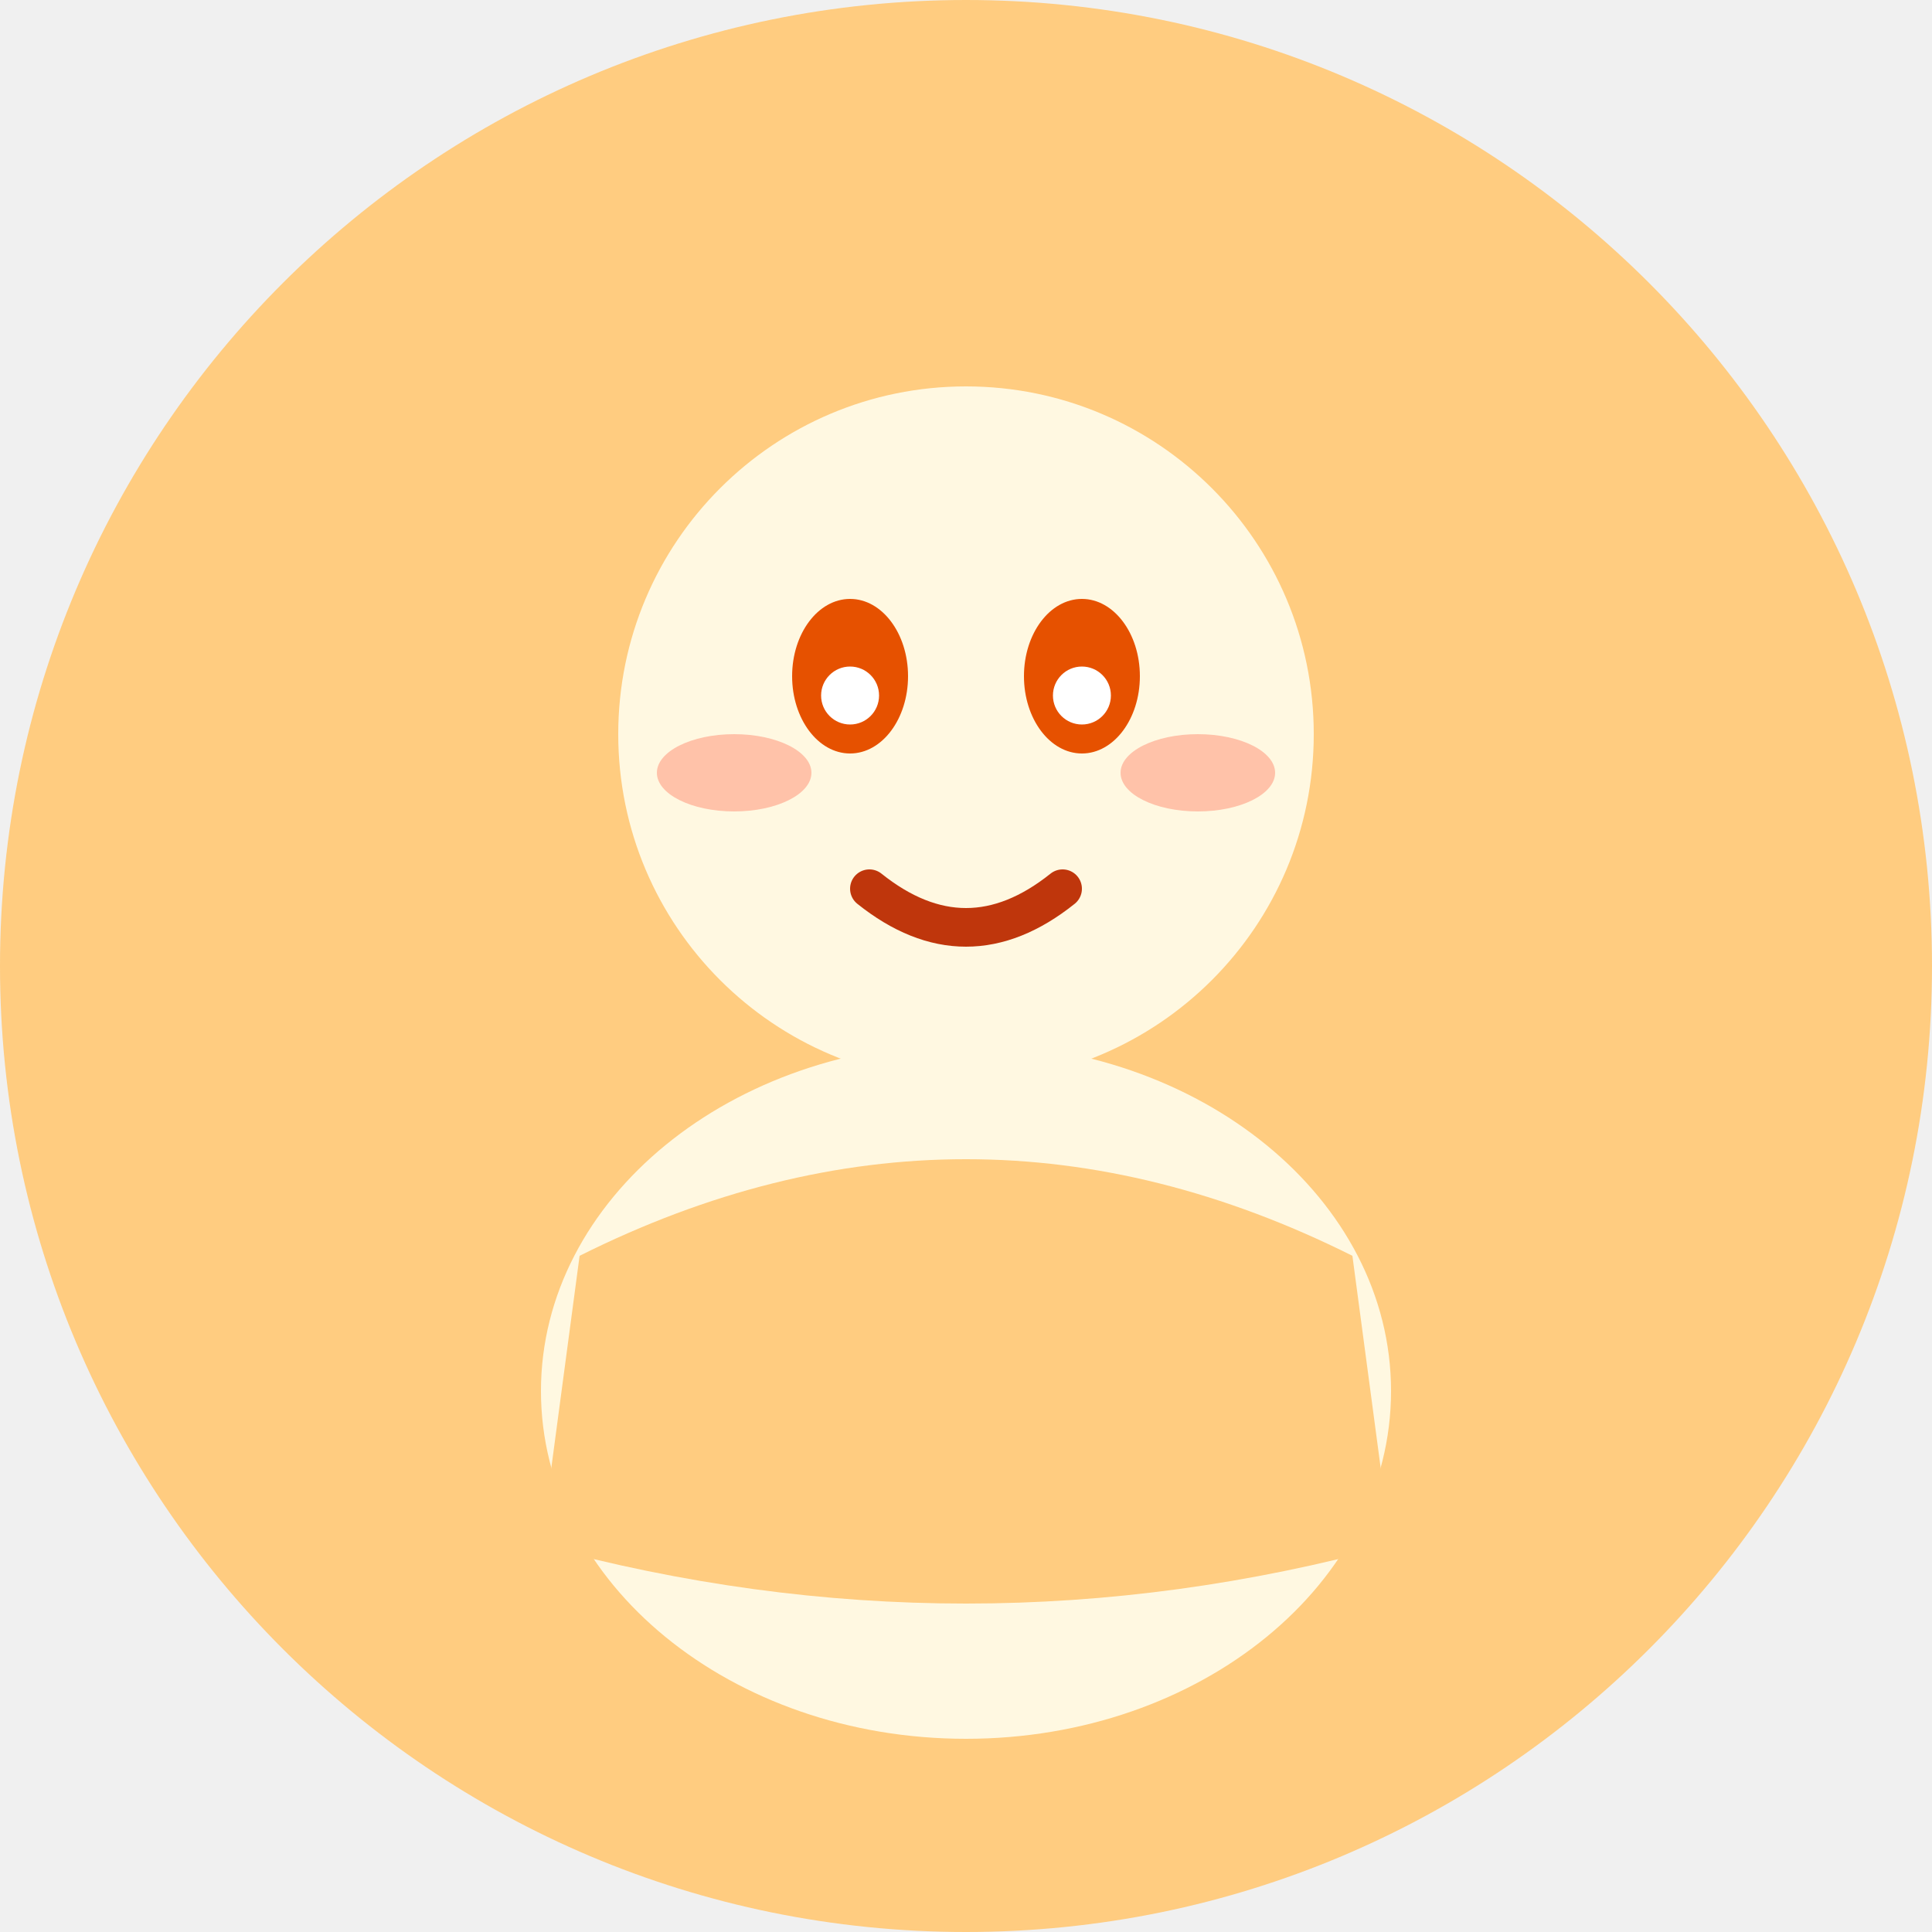
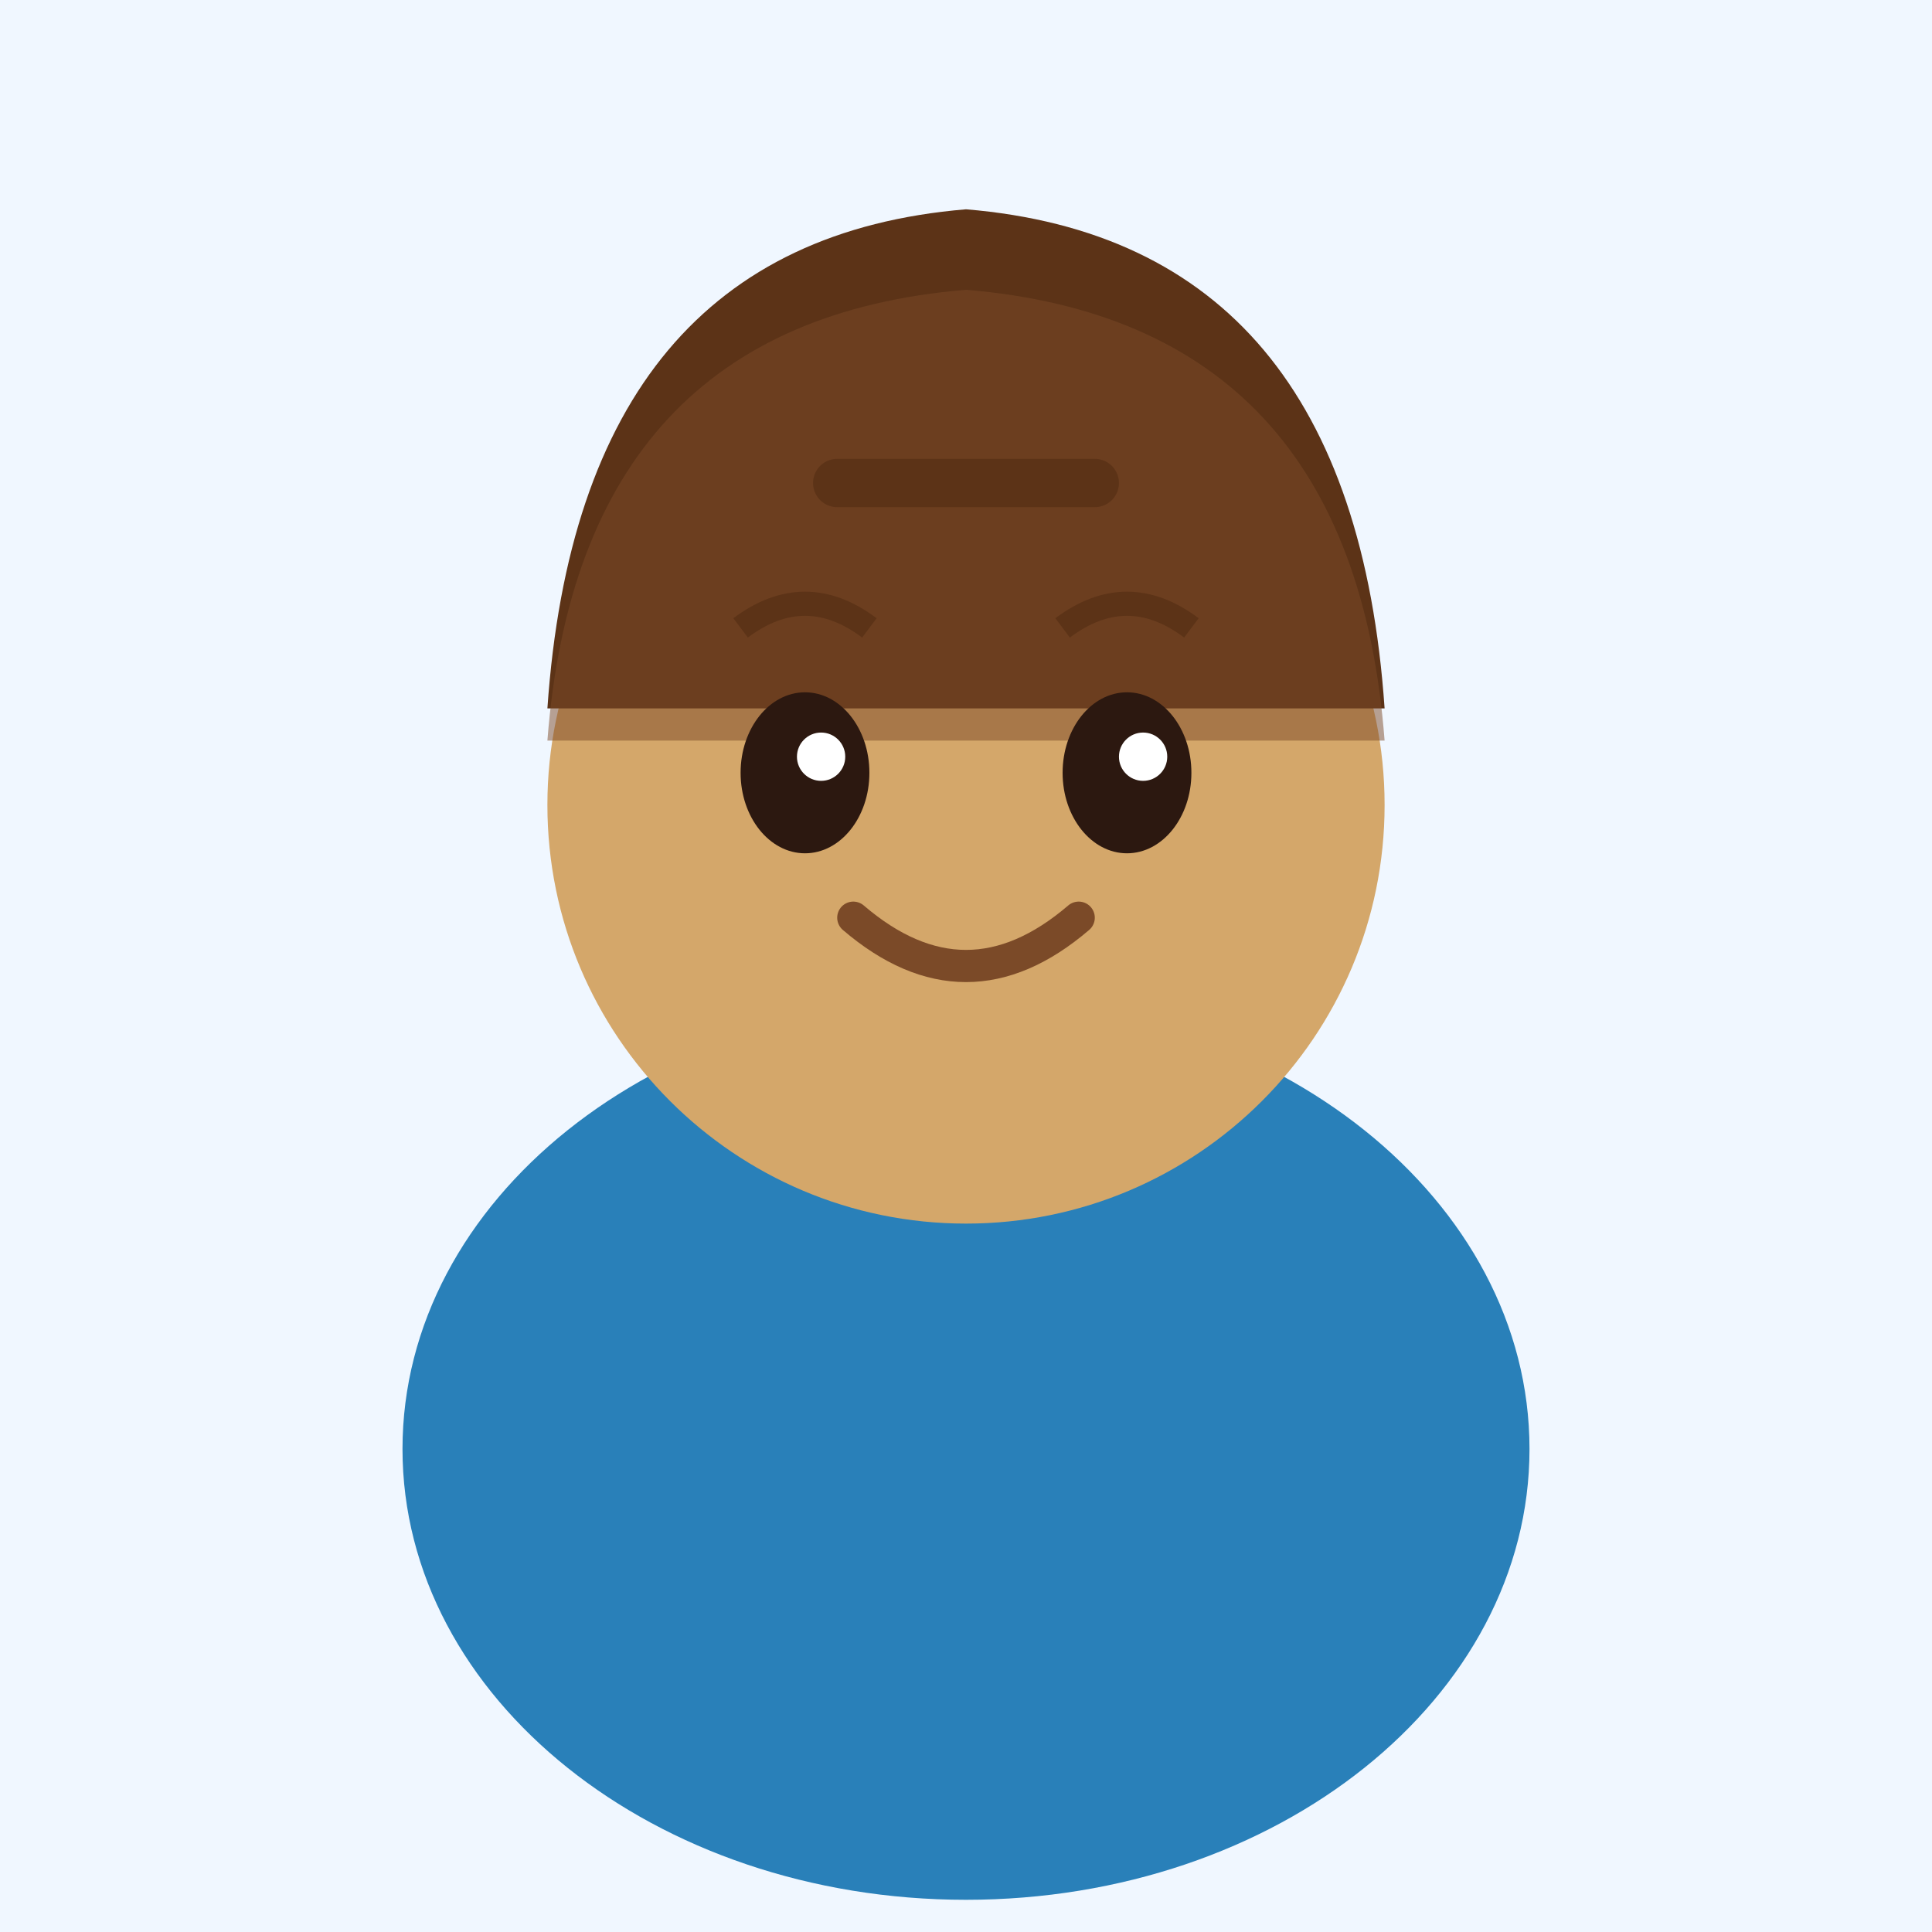
- <svg xmlns="http://www.w3.org/2000/svg" viewBox="0 0 100 100">
-   <circle cx="50" cy="50" r="50" fill="#FFCC80" />
-   <circle cx="50" cy="38" r="18" fill="#FFF8E1" />
-   <ellipse cx="44" cy="35" rx="3" ry="4" fill="#E65100" />
-   <ellipse cx="56" cy="35" rx="3" ry="4" fill="#E65100" />
-   <circle cx="44" cy="36" r="1.5" fill="#fff" />
-   <circle cx="56" cy="36" r="1.5" fill="#fff" />
-   <path d="M45 46 Q50 50 55 46" stroke="#BF360C" stroke-width="2" fill="none" stroke-linecap="round" />
-   <ellipse cx="50" cy="72" rx="22" ry="18" fill="#FFF8E1" />
-   <path d="M30 65 Q50 55 70 65 L72 80 Q50 86 28 80Z" fill="#FFCC80" />
-   <ellipse cx="38" cy="40" rx="4" ry="2" fill="#FFAB91" opacity="0.7" />
-   <ellipse cx="62" cy="40" rx="4" ry="2" fill="#FFAB91" opacity="0.7" />
+ <svg xmlns="http://www.w3.org/2000/svg" viewBox="0 0 120 120">
+   <rect width="120" height="120" fill="#F0F7FF" />
+   <ellipse cx="60" cy="90" rx="35" ry="28" fill="#2980B9" />
+   <circle cx="60" cy="50" r="26" fill="#D4A76A" />
+   <path d="M34 44 Q36 15 60 13 Q84 15 86 44" fill="#5C3317" />
+   <path d="M34 46 Q36 20 60 18 Q84 20 86 46" fill="#7B4A28" opacity=".5" />
+   <ellipse cx="50" cy="48" rx="4" ry="5" fill="#2C1810" />
+   <ellipse cx="70" cy="48" rx="4" ry="5" fill="#2C1810" />
+   <circle cx="51" cy="47" r="1.5" fill="#fff" />
+   <circle cx="71" cy="47" r="1.5" fill="#fff" />
+   <path d="M53 57 Q60 63 67 57" stroke="#7B4A28" stroke-width="2" fill="none" stroke-linecap="round" />
+   <line x1="52" y1="30" x2="68" y2="30" stroke="#5C3317" stroke-width="3" stroke-linecap="round" />
+   <path d="M46 39 Q50 36 54 39" stroke="#5C3317" stroke-width="1.5" fill="none" />
+   <path d="M66 39 Q70 36 74 39" stroke="#5C3317" stroke-width="1.5" fill="none" />
</svg>
